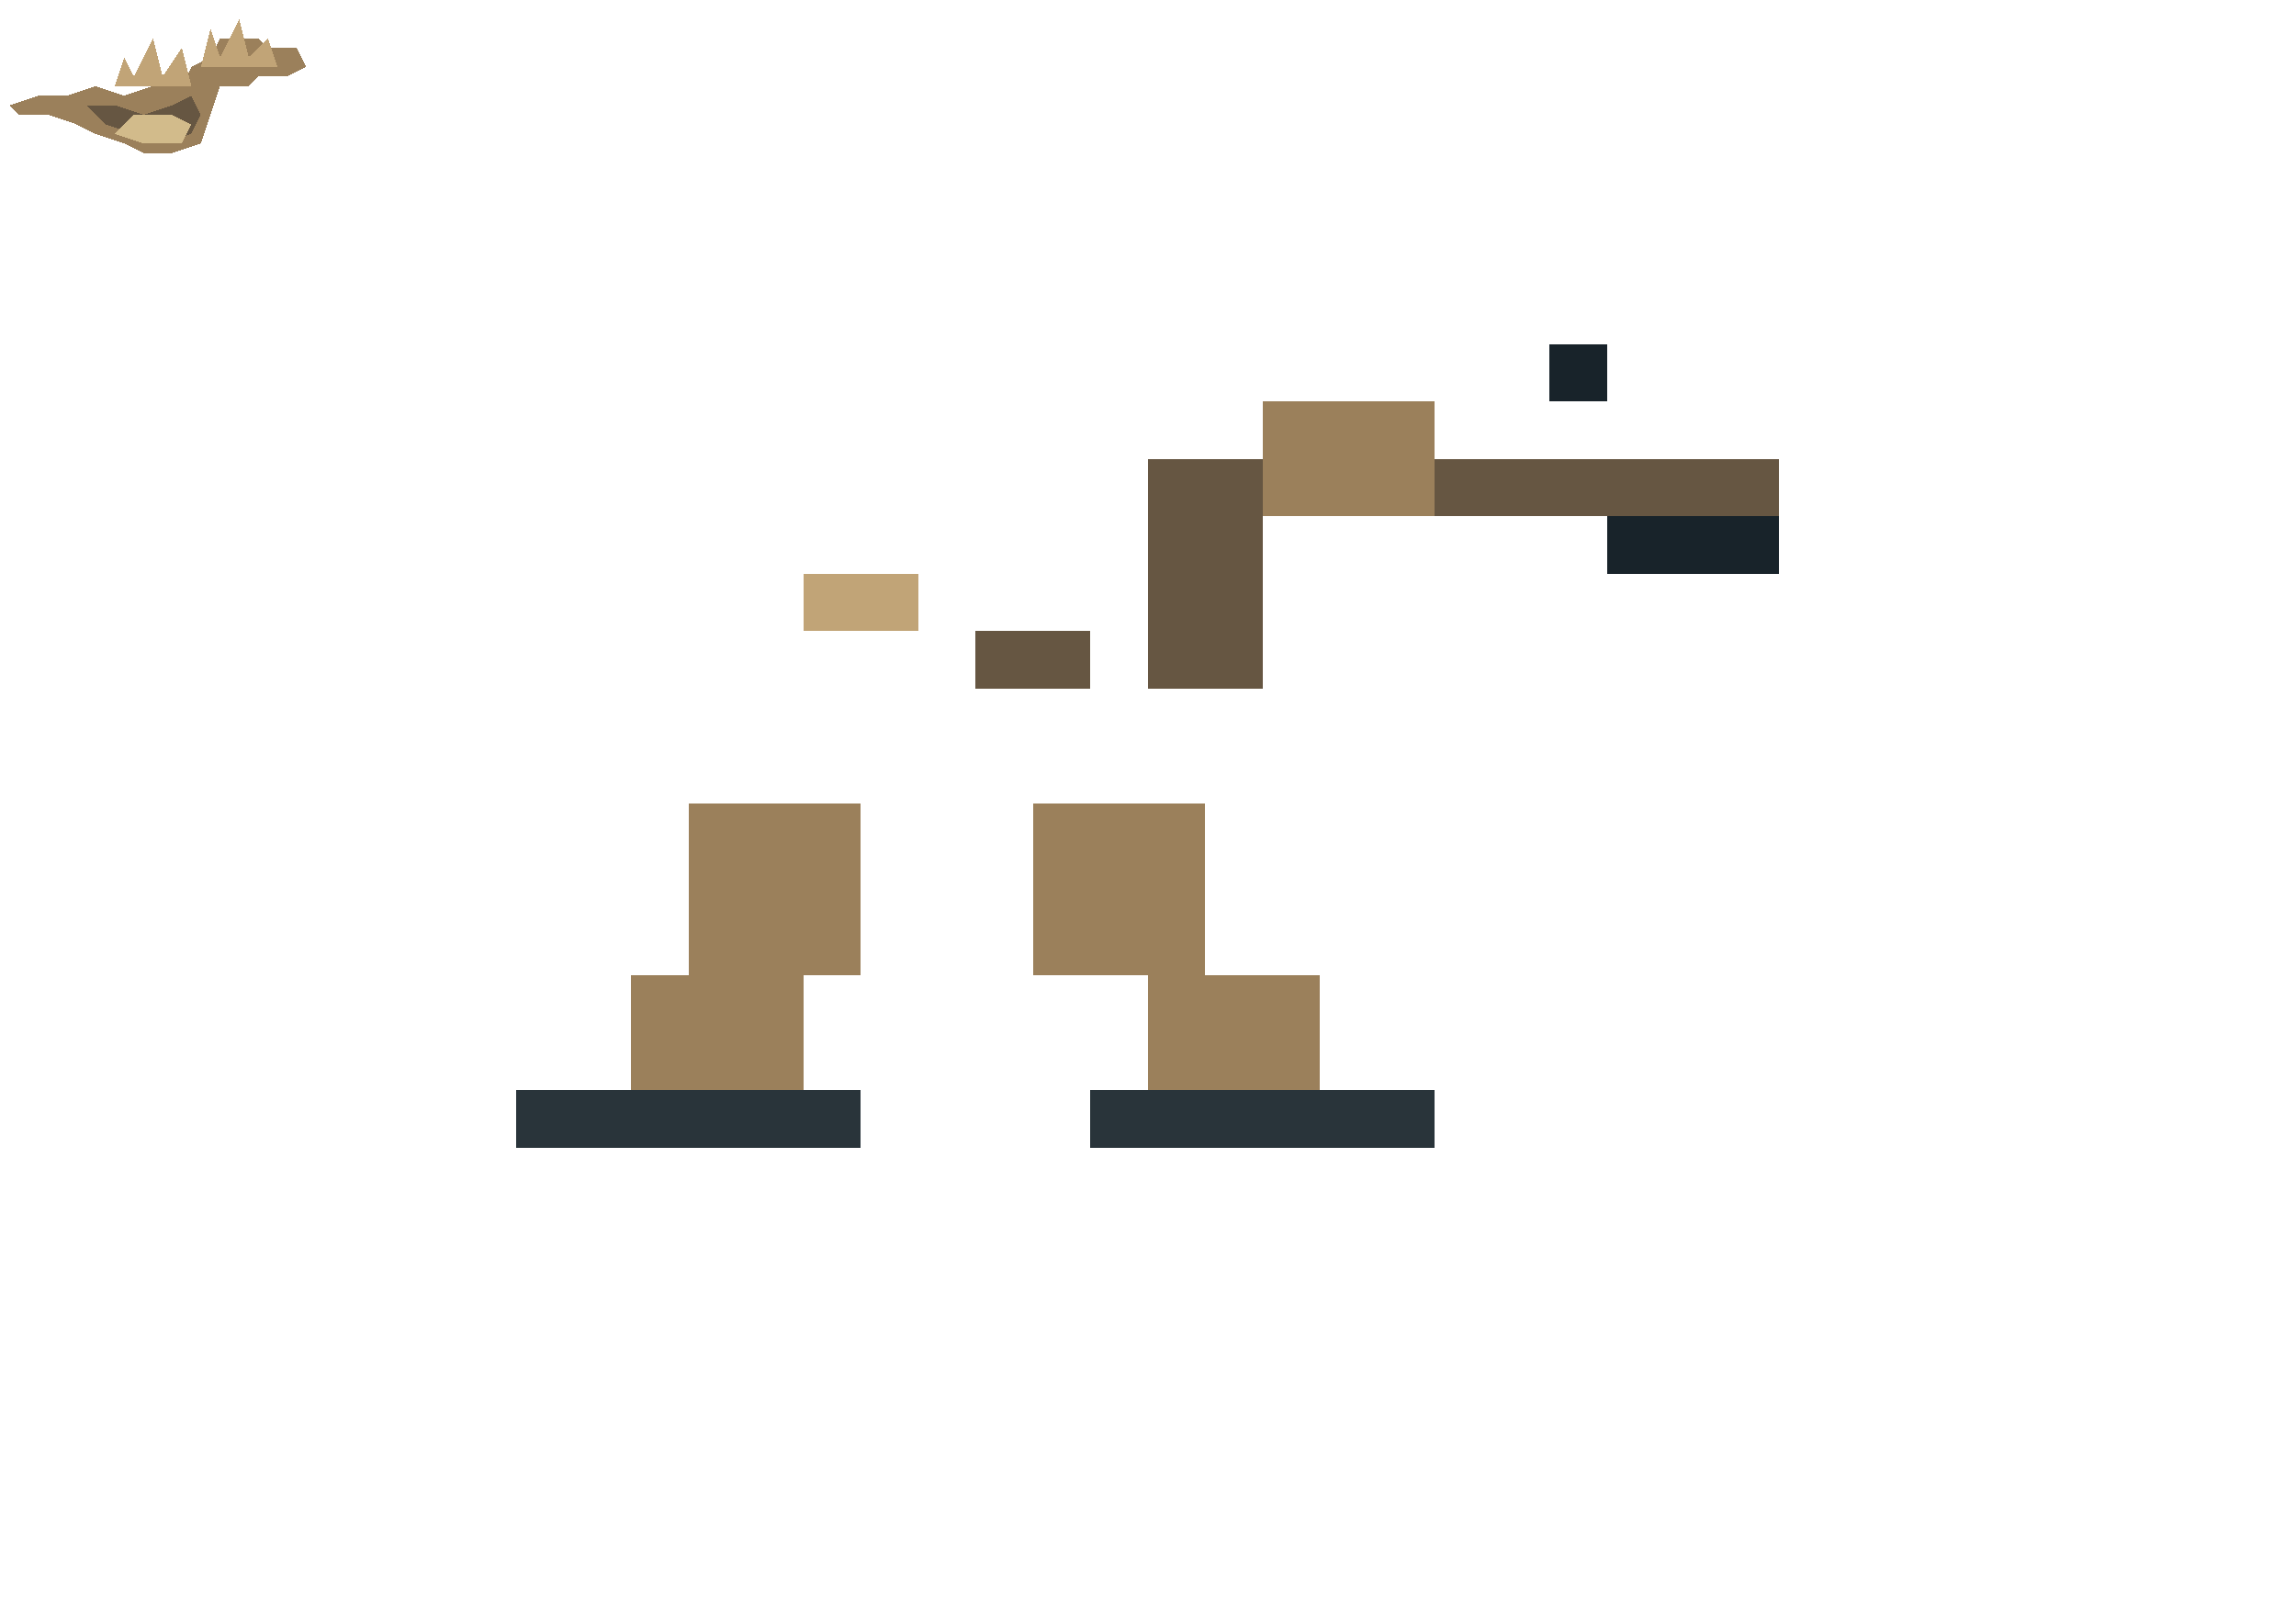
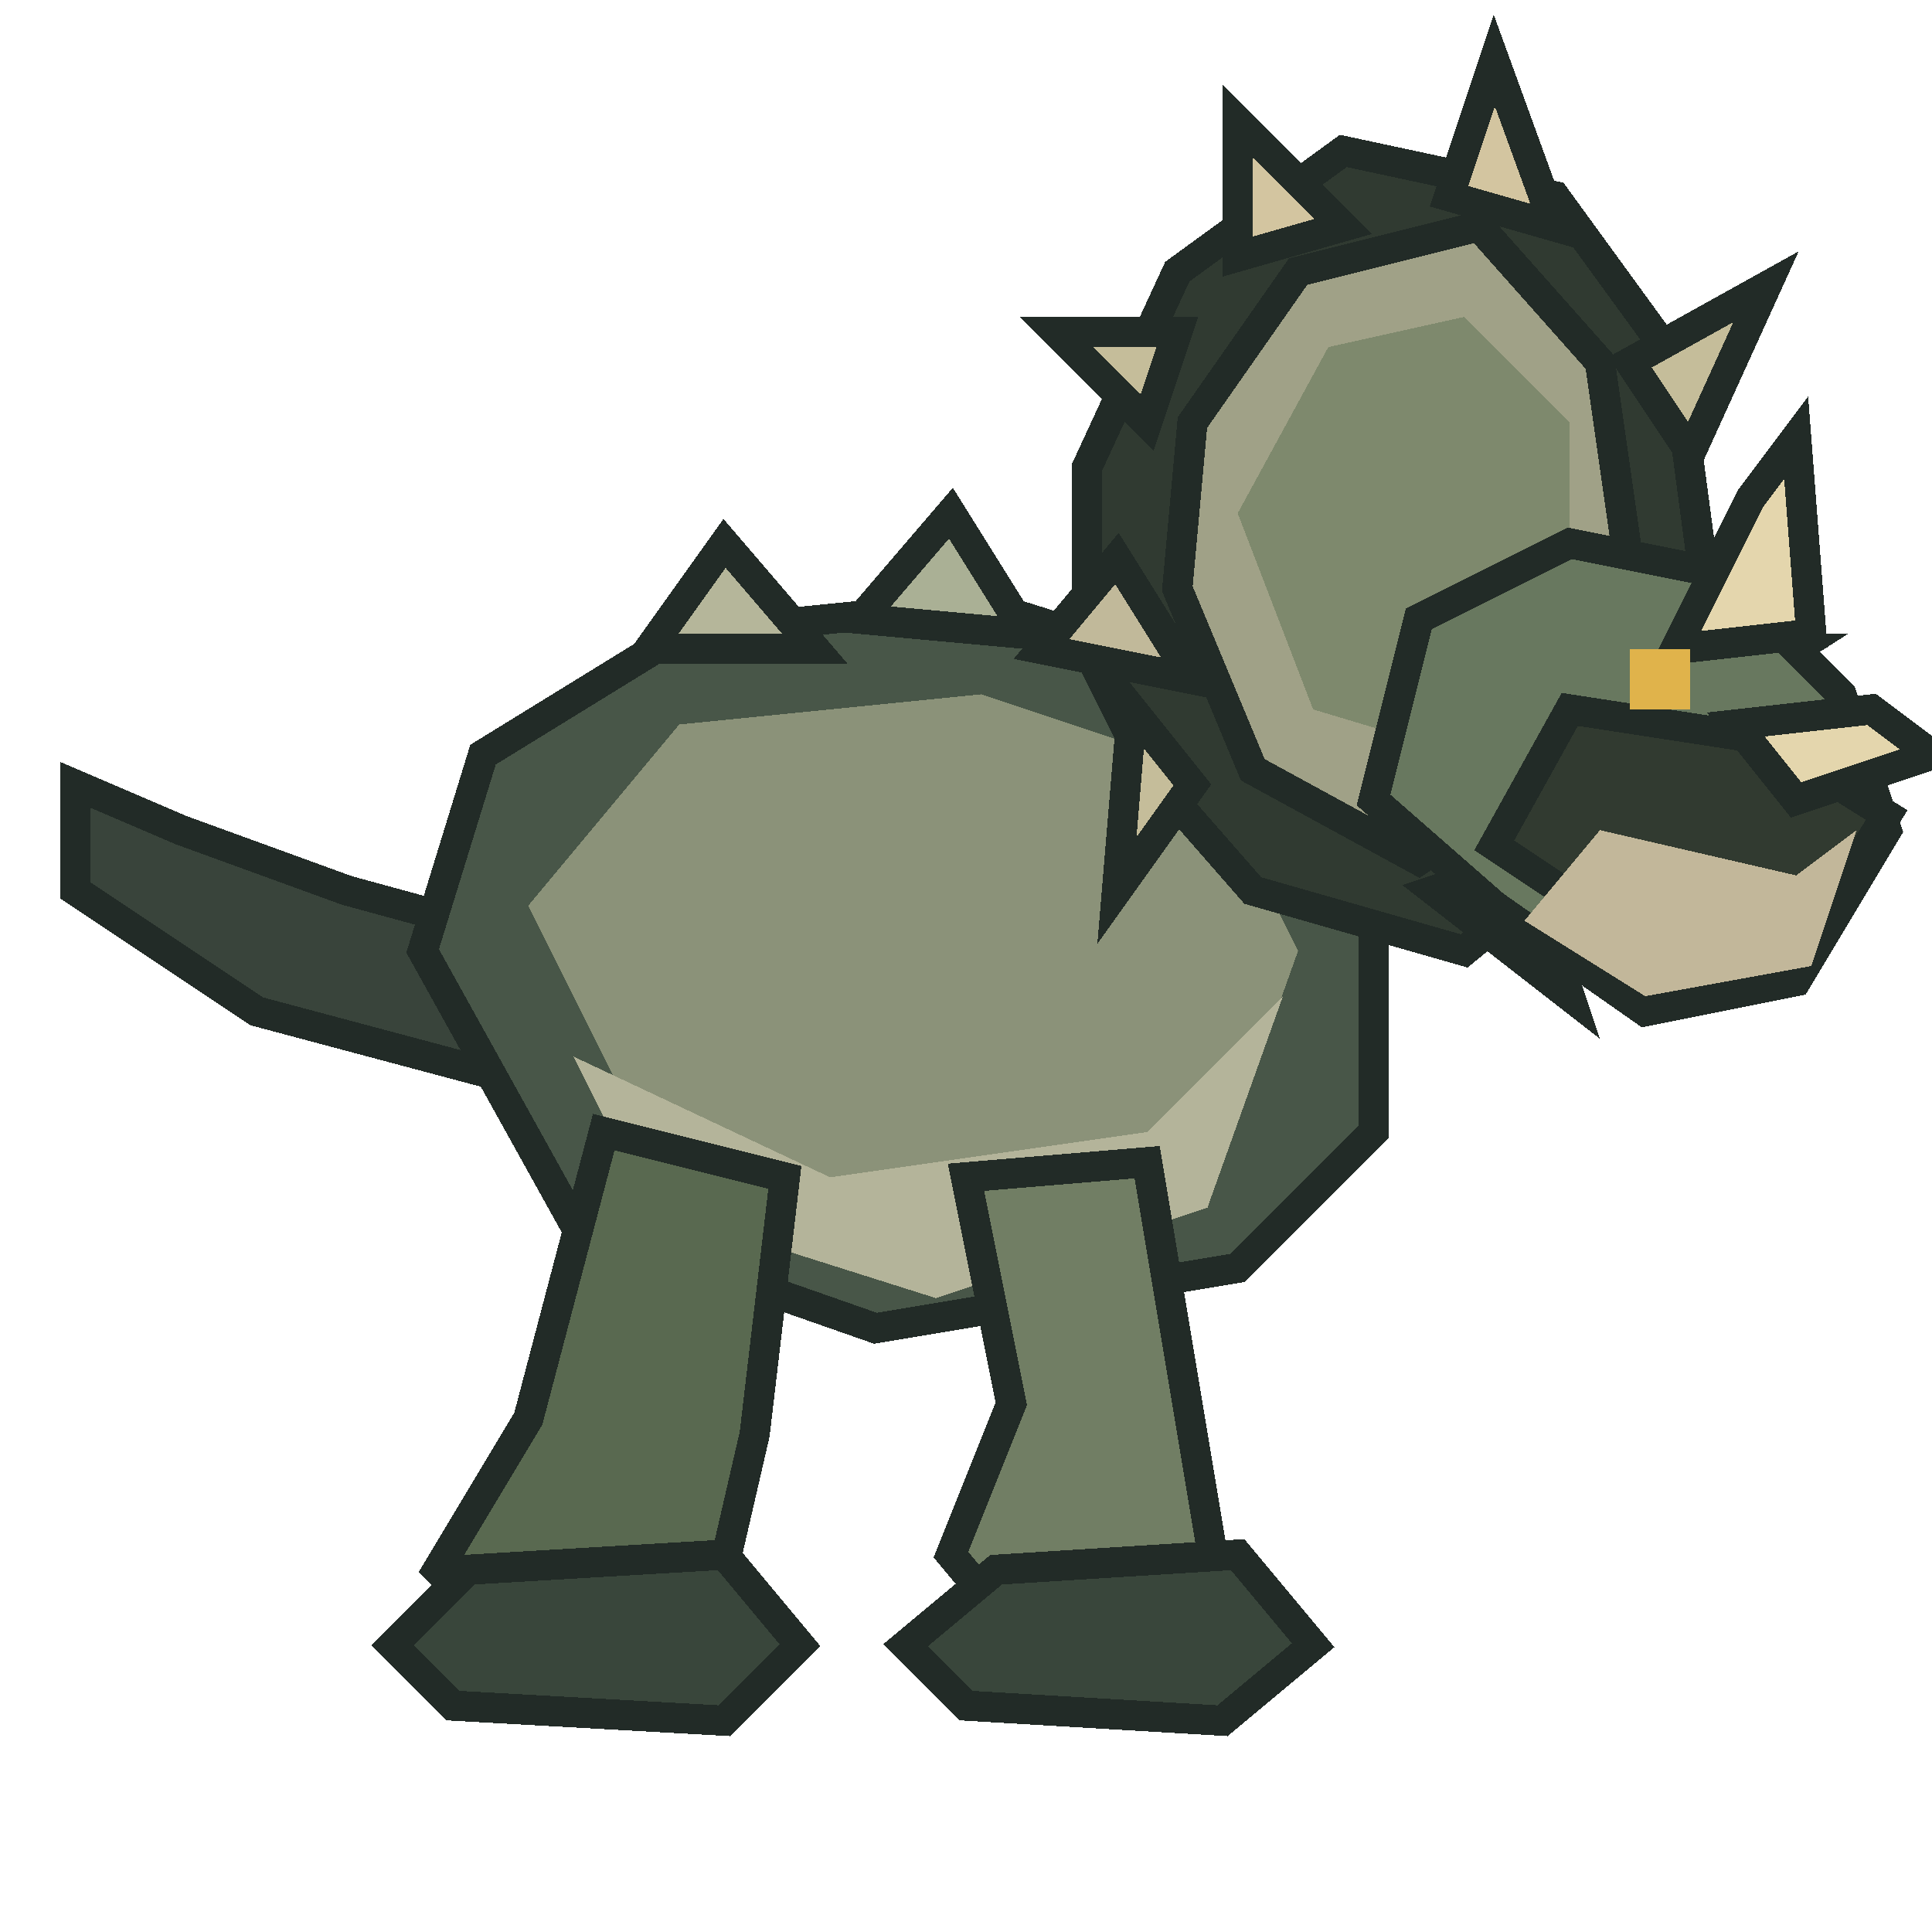
- <svg xmlns="http://www.w3.org/2000/svg" viewBox="0 0 240 168" shape-rendering="crispEdges">
-   <rect width="240" height="168" fill="none" />
-   <polygon points="7,10 10,9 13,10 16,9 19,9 20,7 22,6 23,4 27,4 28,5 31,5 32,7 30,8 27,8 26,9 23,9 22,12 21,15 18,16 15,16 13,15 10,14 8,13 5,12 2,12 1,11 4,10" fill="#9b805b" />
-   <polygon points="9,11 12,11 15,12 18,11 20,10 21,12 20,14 17,15 14,14 11,13" fill="#665642" />
-   <polygon points="14,12 18,12 20,13 19,15 15,15 12,14" fill="#d2bb8b" />
-   <rect x="120" y="48" width="12" height="24" fill="#665642" />
-   <rect x="132" y="42" width="18" height="12" fill="#9b805b" />
-   <rect x="150" y="48" width="18" height="6" fill="#665642" />
-   <polygon points="12,9 13,6 14,8 16,4 17,8 19,5 20,9" fill="#c1a477" />
-   <polygon points="21,7 22,3 23,6 25,2 26,6 28,4 29,7" fill="#c1a477" />
-   <rect x="162" y="48" width="24" height="6" fill="#665642" />
-   <rect x="168" y="54" width="18" height="6" fill="#18232a" />
-   <rect x="162" y="36" width="6" height="6" fill="#ffe36b" />
-   <rect x="162" y="36" width="6" height="6" fill="#18232a" />
-   <rect x="72" y="84" width="18" height="18" fill="#9b805b" />
-   <rect x="108" y="84" width="18" height="18" fill="#9b805b" />
-   <rect x="66" y="102" width="18" height="12" fill="#9b805b" />
-   <rect x="120" y="102" width="18" height="12" fill="#9b805b" />
-   <rect x="54" y="114" width="36" height="6" fill="#29343a" />
-   <rect x="114" y="114" width="36" height="6" fill="#29343a" />
-   <rect x="84" y="60" width="12" height="6" fill="#c1a477" />
-   <rect x="102" y="66" width="12" height="6" fill="#665642" />
+ <svg xmlns="http://www.w3.org/2000/svg" viewBox="0 0 128 128" shape-rendering="crispEdges" role="img" aria-label="Ferrucutus Cerastes" data-character="Ferrucutus Cerastes" data-species="Ceratopsian" data-origin="King Kong 2005" data-anatomy="quadruped oval spiked frill paired nasal horns short thick tail">
+   <g stroke="#222b27" stroke-width="2" stroke-linejoin="miter">
+     <polygon points="34,62 23,59 12,55 5,52 5,59 17,67 32,71 43,68" fill="#39443b" />
+     <polygon points="28,63 32,50 45,42 65,40 81,45 91,56 91,75 82,84 58,88 38,81" fill="#485648" />
+     <polygon points="35,60 45,48 65,46 80,51 86,63 81,77 62,82 43,76" fill="#8b9279" stroke="none" />
+     <polygon points="38,70 55,78 76,75 85,66 80,80 62,86 43,80" fill="#b4b49a" stroke="none" />
+     <polygon points="40,75 52,78 50,95 47,108 34,109 29,104 35,94" fill="#596950" />
+     <polygon points="64,78 76,77 79,95 81,107 68,109 63,103 67,93" fill="#717e64" />
+     <polygon points="31,104 48,103 53,109 48,114 30,113 26,109" fill="#39463b" />
+     <polygon points="66,104 82,103 87,109 81,114 64,113 60,109" fill="#39463b" />
+     <polygon points="72,43 72,31 78,18 89,10 103,13 111,24 113,39 108,54 97,63 83,59 76,51" fill="#303a31" />
+     <polygon points="78,39 79,28 86,18 98,15 106,24 108,38 103,51 94,57 83,51" fill="#a0a187" />
+     <polygon points="82,34 88,23 97,21 104,28 104,42 97,50 87,47" fill="#7e896d" stroke="none" />
+     <polygon points="76,28 70,22 78,22" fill="#c5bd9a" />
+     <polygon points="82,17 82,8 89,15" fill="#d3c5a0" />
+     <polygon points="96,13 99,4 103,15" fill="#d3c5a0" />
+     <polygon points="108,24 117,19 112,30" fill="#c5bd9a" />
+     <polygon points="110,43 119,43 108,50" fill="#c5bd9a" />
+     <polygon points="101,57 104,66 95,59" fill="#c5bd9a" />
+     <polygon points="79,52 74,59 75,47" fill="#c5bd9a" />
+     <polygon points="94,41 104,36 114,38 122,46 125,55 119,65 109,67 99,60 91,53" fill="#68785f" />
+     <polygon points="104,47 117,49 125,54 120,62 108,62 99,56" fill="#313a30" />
+     <polygon points="106,55 119,58 123,55 120,64 109,66 101,61" fill="#c2b79a" stroke="none" />
+     <polygon points="111,43 116,33 119,29 120,42" fill="#e4d6ad" />
+     <polygon points="115,48 124,47 128,50 119,53" fill="#e4d6ad" />
+     <rect x="108" y="43" width="4" height="4" fill="#e0b34b" stroke="none" />
+     <polygon points="43,43 48,36 54,43" fill="#b5b69a" />
+     <polygon points="57,41 63,34 68,42" fill="#aab095" />
+     <polygon points="69,43 74,37 79,45" fill="#c1b99a" />
+   </g>
</svg>
